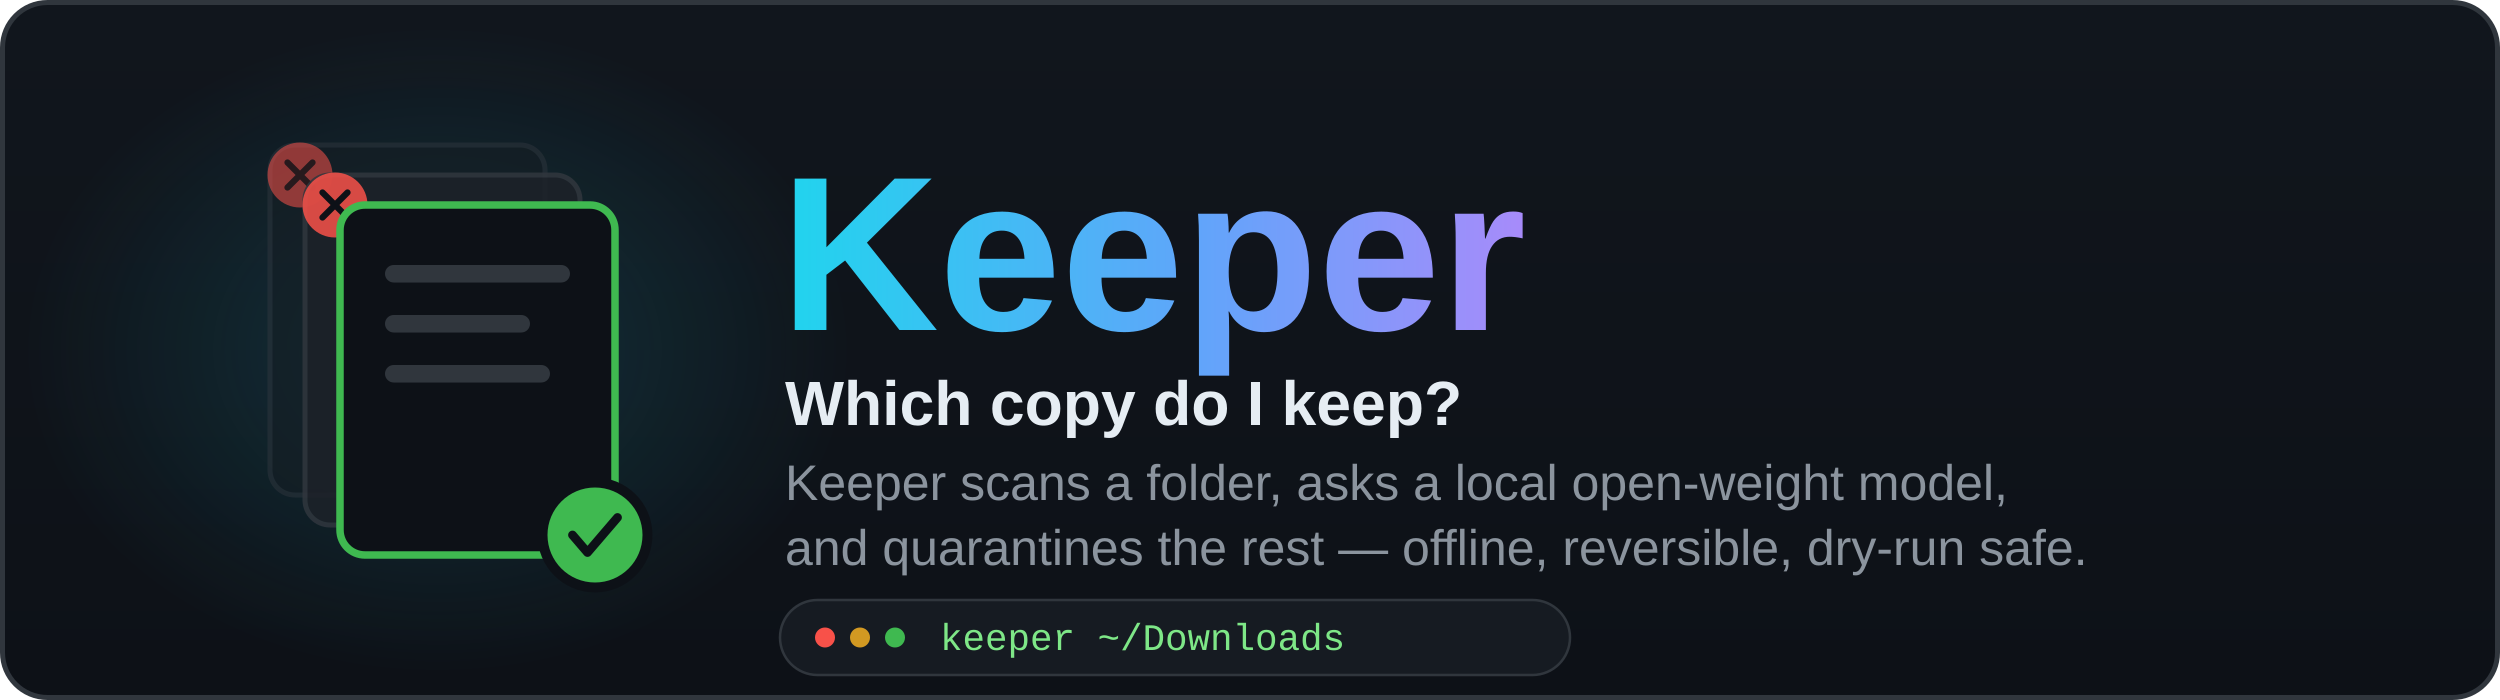
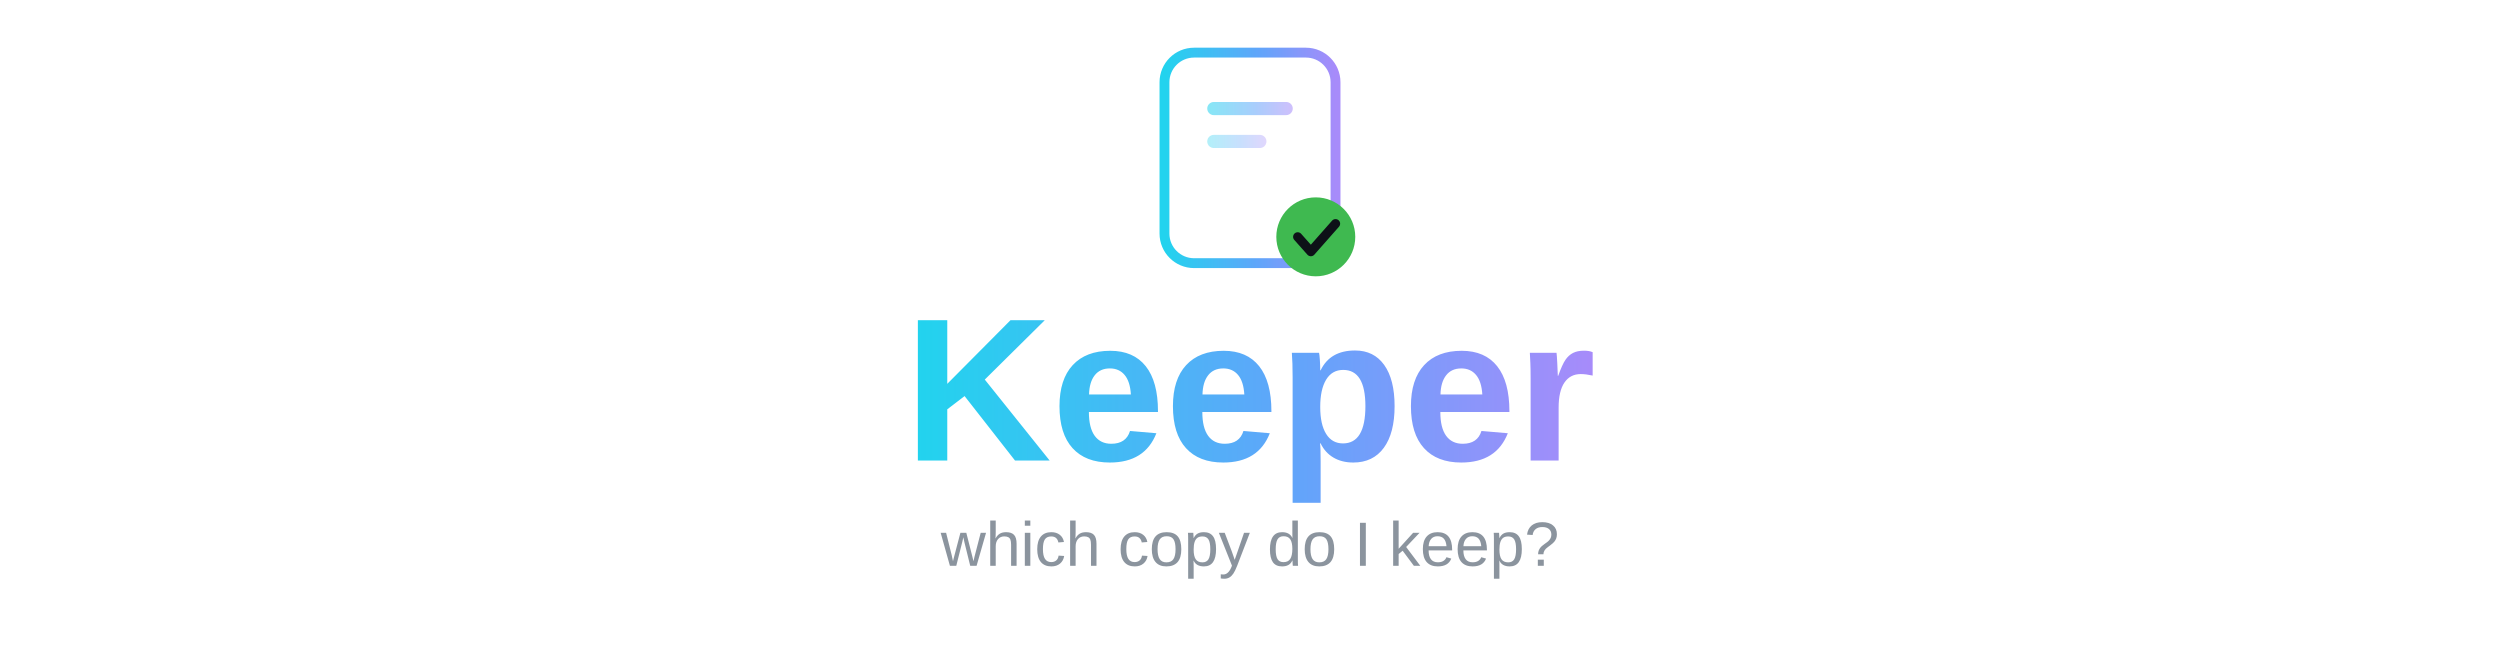
- <svg xmlns="http://www.w3.org/2000/svg" width="1000" height="280" viewBox="0 0 1000 280" role="img" aria-label="Keeper — which copy do I keep?">
+ <svg xmlns="http://www.w3.org/2000/svg" width="760" height="200" viewBox="0 0 760 200" role="img" aria-label="Keeper — which copy do I keep?">
  <defs>
-     <linearGradient id="kbg" x1="0" y1="0" x2="0" y2="1">
-       <stop offset="0" stop-color="#11161d" />
-       <stop offset="1" stop-color="#0d1117" />
-     </linearGradient>
-     <linearGradient id="ktitle" x1="0" y1="0" x2="1" y2="0">
+     <linearGradient id="kg" x1="0" y1="0" x2="1" y2="0">
      <stop offset="0" stop-color="#22d3ee" />
      <stop offset="0.55" stop-color="#60a5fa" />
      <stop offset="1" stop-color="#a78bfa" />
    </linearGradient>
-     <radialGradient id="kglow" cx="0.5" cy="0.5" r="0.5">
-       <stop offset="0" stop-color="#22d3ee" stop-opacity="0.16" />
-       <stop offset="1" stop-color="#22d3ee" stop-opacity="0" />
-     </radialGradient>
  </defs>
-   <rect x="1" y="1" width="998" height="278" rx="18" fill="url(#kbg)" stroke="#30363d" stroke-width="2" />
-   <ellipse cx="175" cy="140" rx="165" ry="130" fill="url(#kglow)" />
-   <rect x="108" y="58" width="110" height="140" rx="10" fill="#161b22" stroke="#30363d" stroke-width="2" opacity="0.5" />
-   <circle cx="120" cy="70" r="13" fill="#f85149" opacity="0.55" />
-   <path d="M115 65 l10 10 M125 65 l-10 10" stroke="#0d1117" stroke-width="2.5" stroke-linecap="round" opacity="0.8" />
-   <rect x="122" y="70" width="110" height="140" rx="10" fill="#1c2128" stroke="#30363d" stroke-width="2" opacity="0.85" />
-   <circle cx="134" cy="82" r="13" fill="#f85149" opacity="0.85" />
-   <path d="M129 77 l10 10 M139 77 l-10 10" stroke="#0d1117" stroke-width="2.5" stroke-linecap="round" />
-   <rect x="136" y="82" width="110" height="140" rx="10" fill="#0d1117" stroke="#3fb950" stroke-width="3" />
-   <rect x="154" y="106" width="74" height="7" rx="3.5" fill="#30363d" />
-   <rect x="154" y="126" width="58" height="7" rx="3.5" fill="#30363d" />
-   <rect x="154" y="146" width="66" height="7" rx="3.5" fill="#30363d" />
-   <circle cx="238" cy="214" r="21" fill="#3fb950" stroke="#0d1117" stroke-width="4" />
-   <path d="M229 214 l6 7 l12 -14" stroke="#0d1117" stroke-width="3.5" fill="none" stroke-linecap="round" stroke-linejoin="round" />
-   <g font-family="'Segoe UI', Ubuntu, 'Helvetica Neue', Arial, sans-serif">
-     <text x="312" y="132" font-size="88" font-weight="700" fill="url(#ktitle)">Keeper</text>
-     <text x="314" y="170" font-size="25" font-weight="600" fill="#e6edf3">Which copy do I keep?</text>
-     <text x="314" y="200" font-size="20" fill="#8b949e">Keeper scans a folder, asks a local open-weight model,</text>
-     <text x="314" y="226" font-size="20" fill="#8b949e">and quarantines the rest — offline, reversible, dry-run safe.</text>
+   <g transform="translate(352 14)">
+     <rect x="2" y="2" width="52" height="64" rx="9" fill="none" stroke="url(#kg)" stroke-width="3" />
+     <rect x="15" y="17" width="26" height="4" rx="2" fill="url(#kg)" opacity="0.55" />
+     <rect x="15" y="27" width="18" height="4" rx="2" fill="url(#kg)" opacity="0.35" />
+     <circle cx="48" cy="58" r="12" fill="#3fb950" />
+     <path d="M42.5 58 l4 4.5 l7.5 -8.5" stroke="#0d1117" stroke-width="2.8" fill="none" stroke-linecap="round" stroke-linejoin="round" />
  </g>
-   <rect x="312" y="240" width="316" height="30" rx="15" fill="#161b22" stroke="#30363d" />
-   <circle cx="330" cy="255" r="4" fill="#f85149" />
-   <circle cx="344" cy="255" r="4" fill="#d29922" />
-   <circle cx="358" cy="255" r="4" fill="#3fb950" />
-   <text x="376" y="260" font-family="'SFMono-Regular', Consolas, 'Liberation Mono', monospace" font-size="15" fill="#7ee787">keeper ~/Downloads</text>
+   <text x="380" y="140" text-anchor="middle" font-family="'Segoe UI', Ubuntu, 'Helvetica Neue', Arial, sans-serif" font-size="62" font-weight="700" fill="url(#kg)">Keeper</text>
+   <text x="380" y="172" text-anchor="middle" font-family="'Segoe UI', Ubuntu, 'Helvetica Neue', Arial, sans-serif" font-size="19" fill="#8b949e">which copy do I keep?</text>
</svg>
